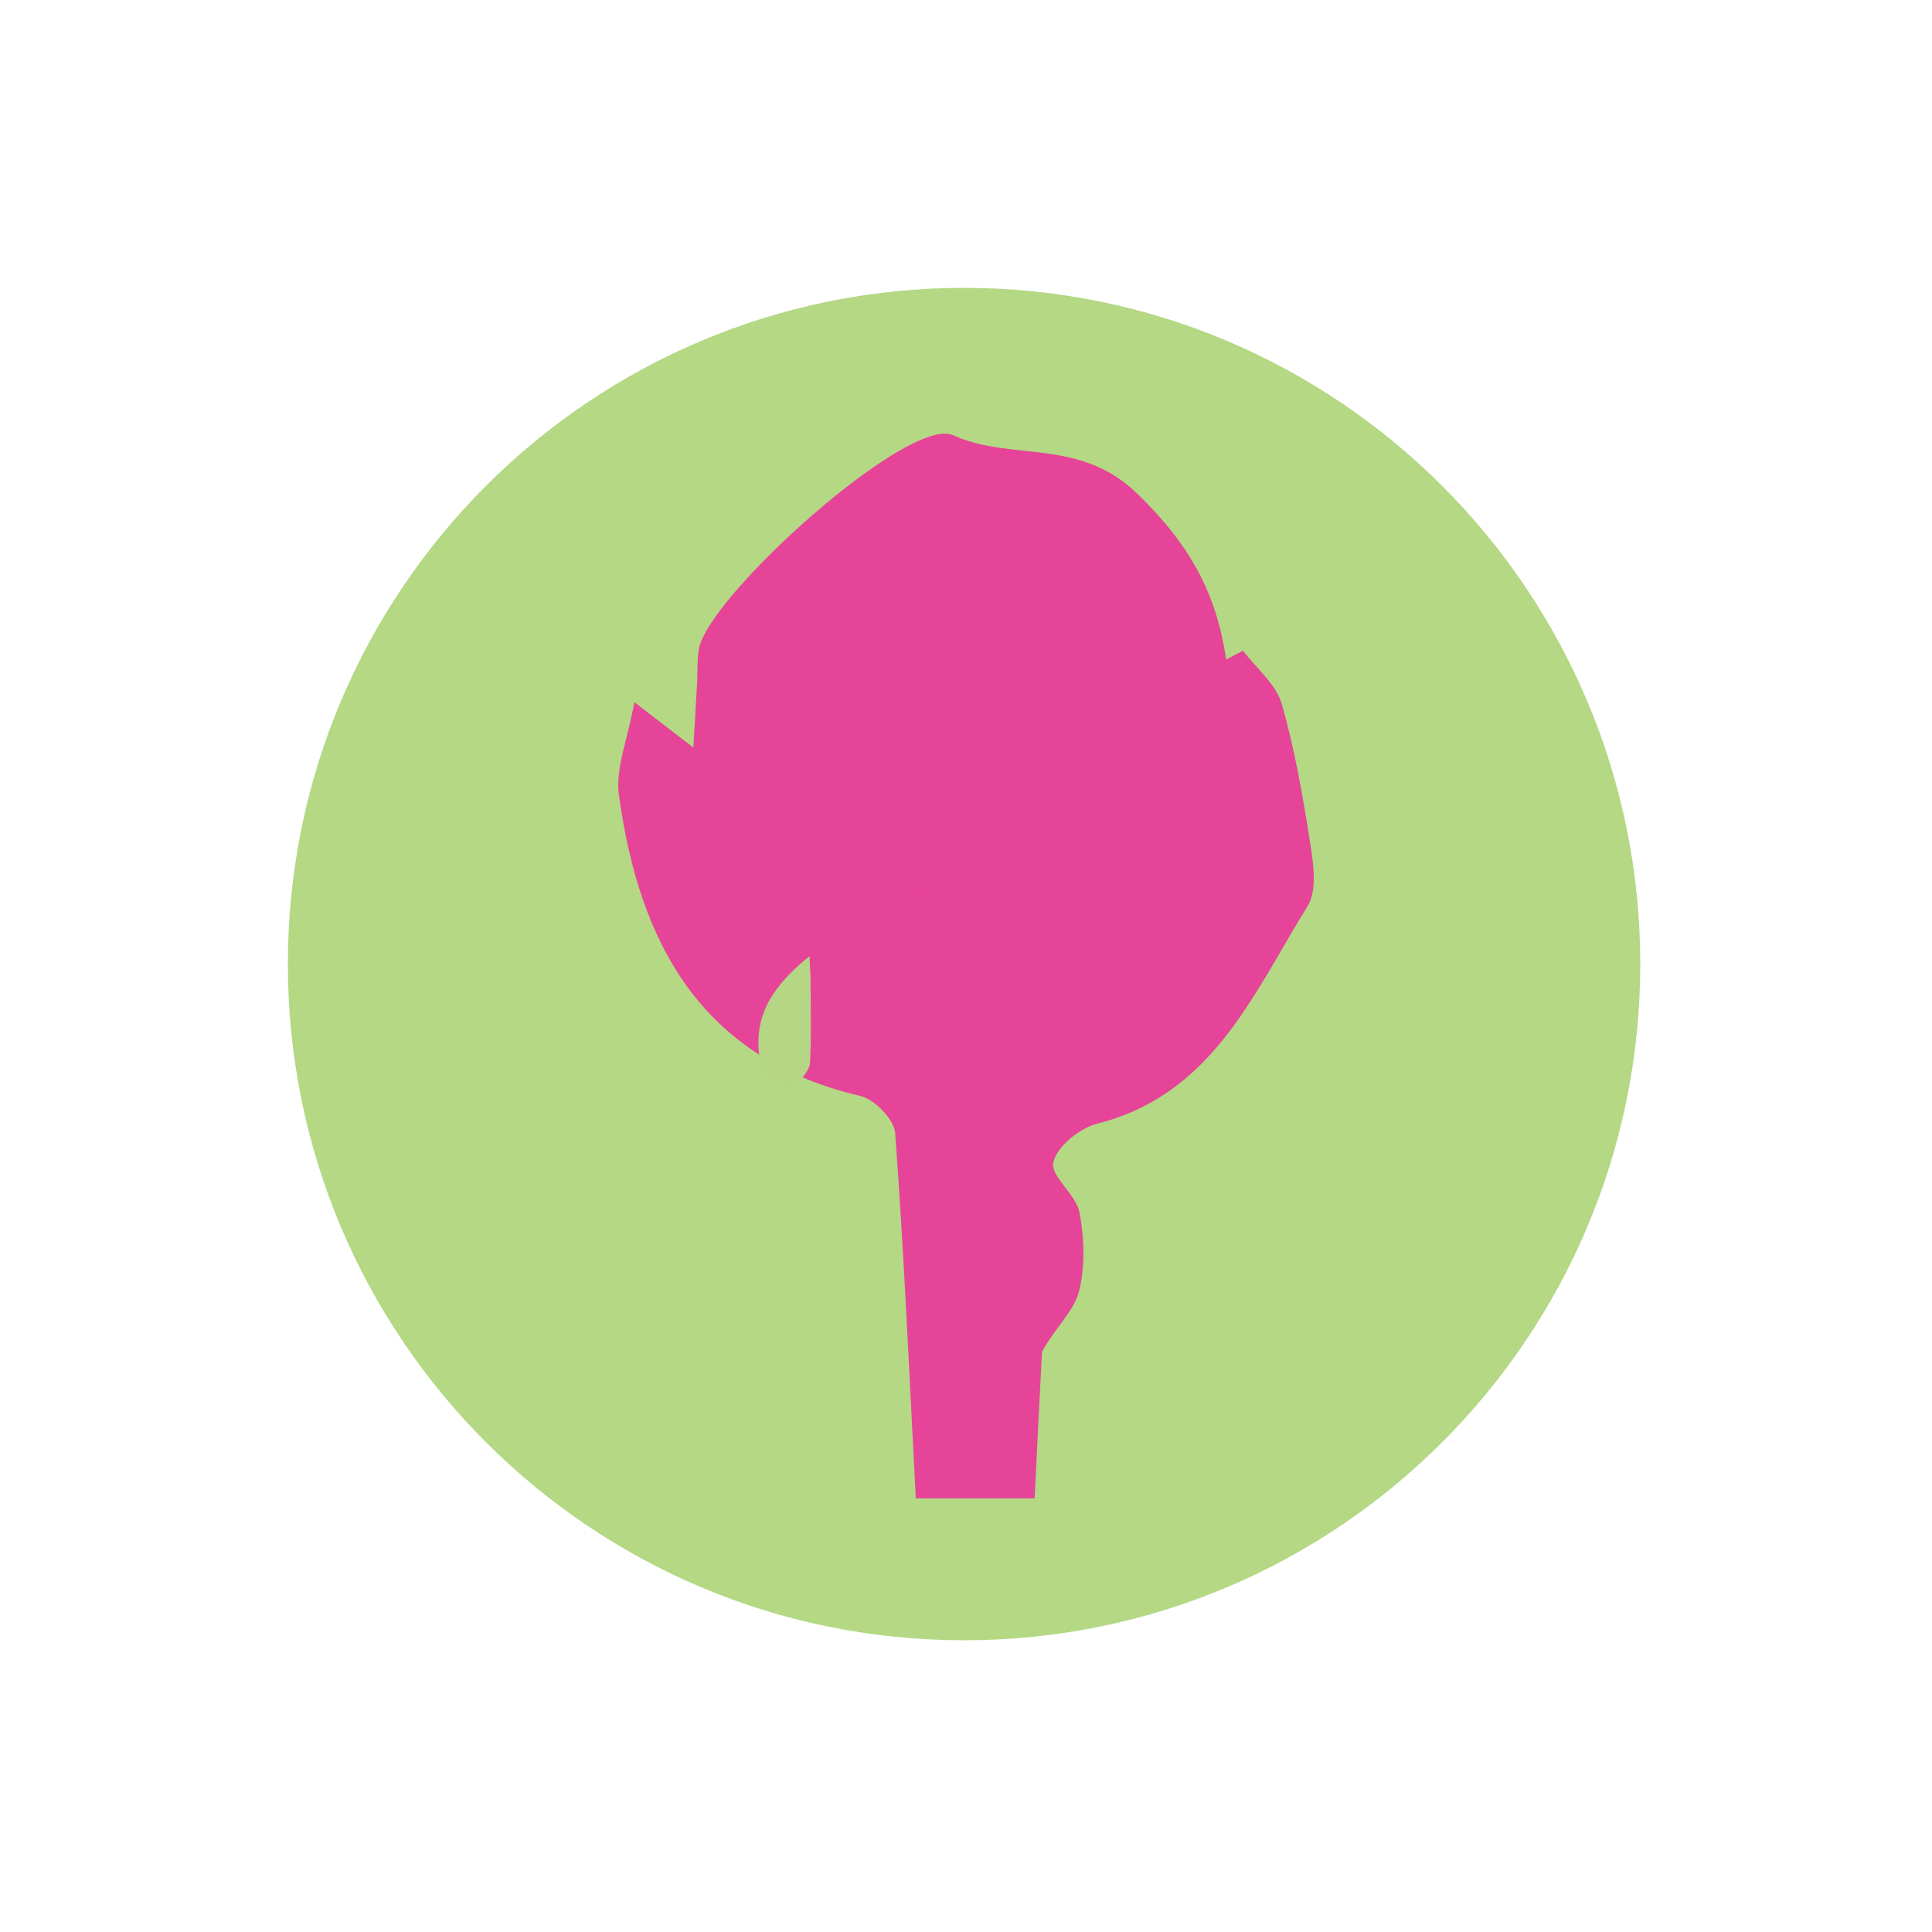
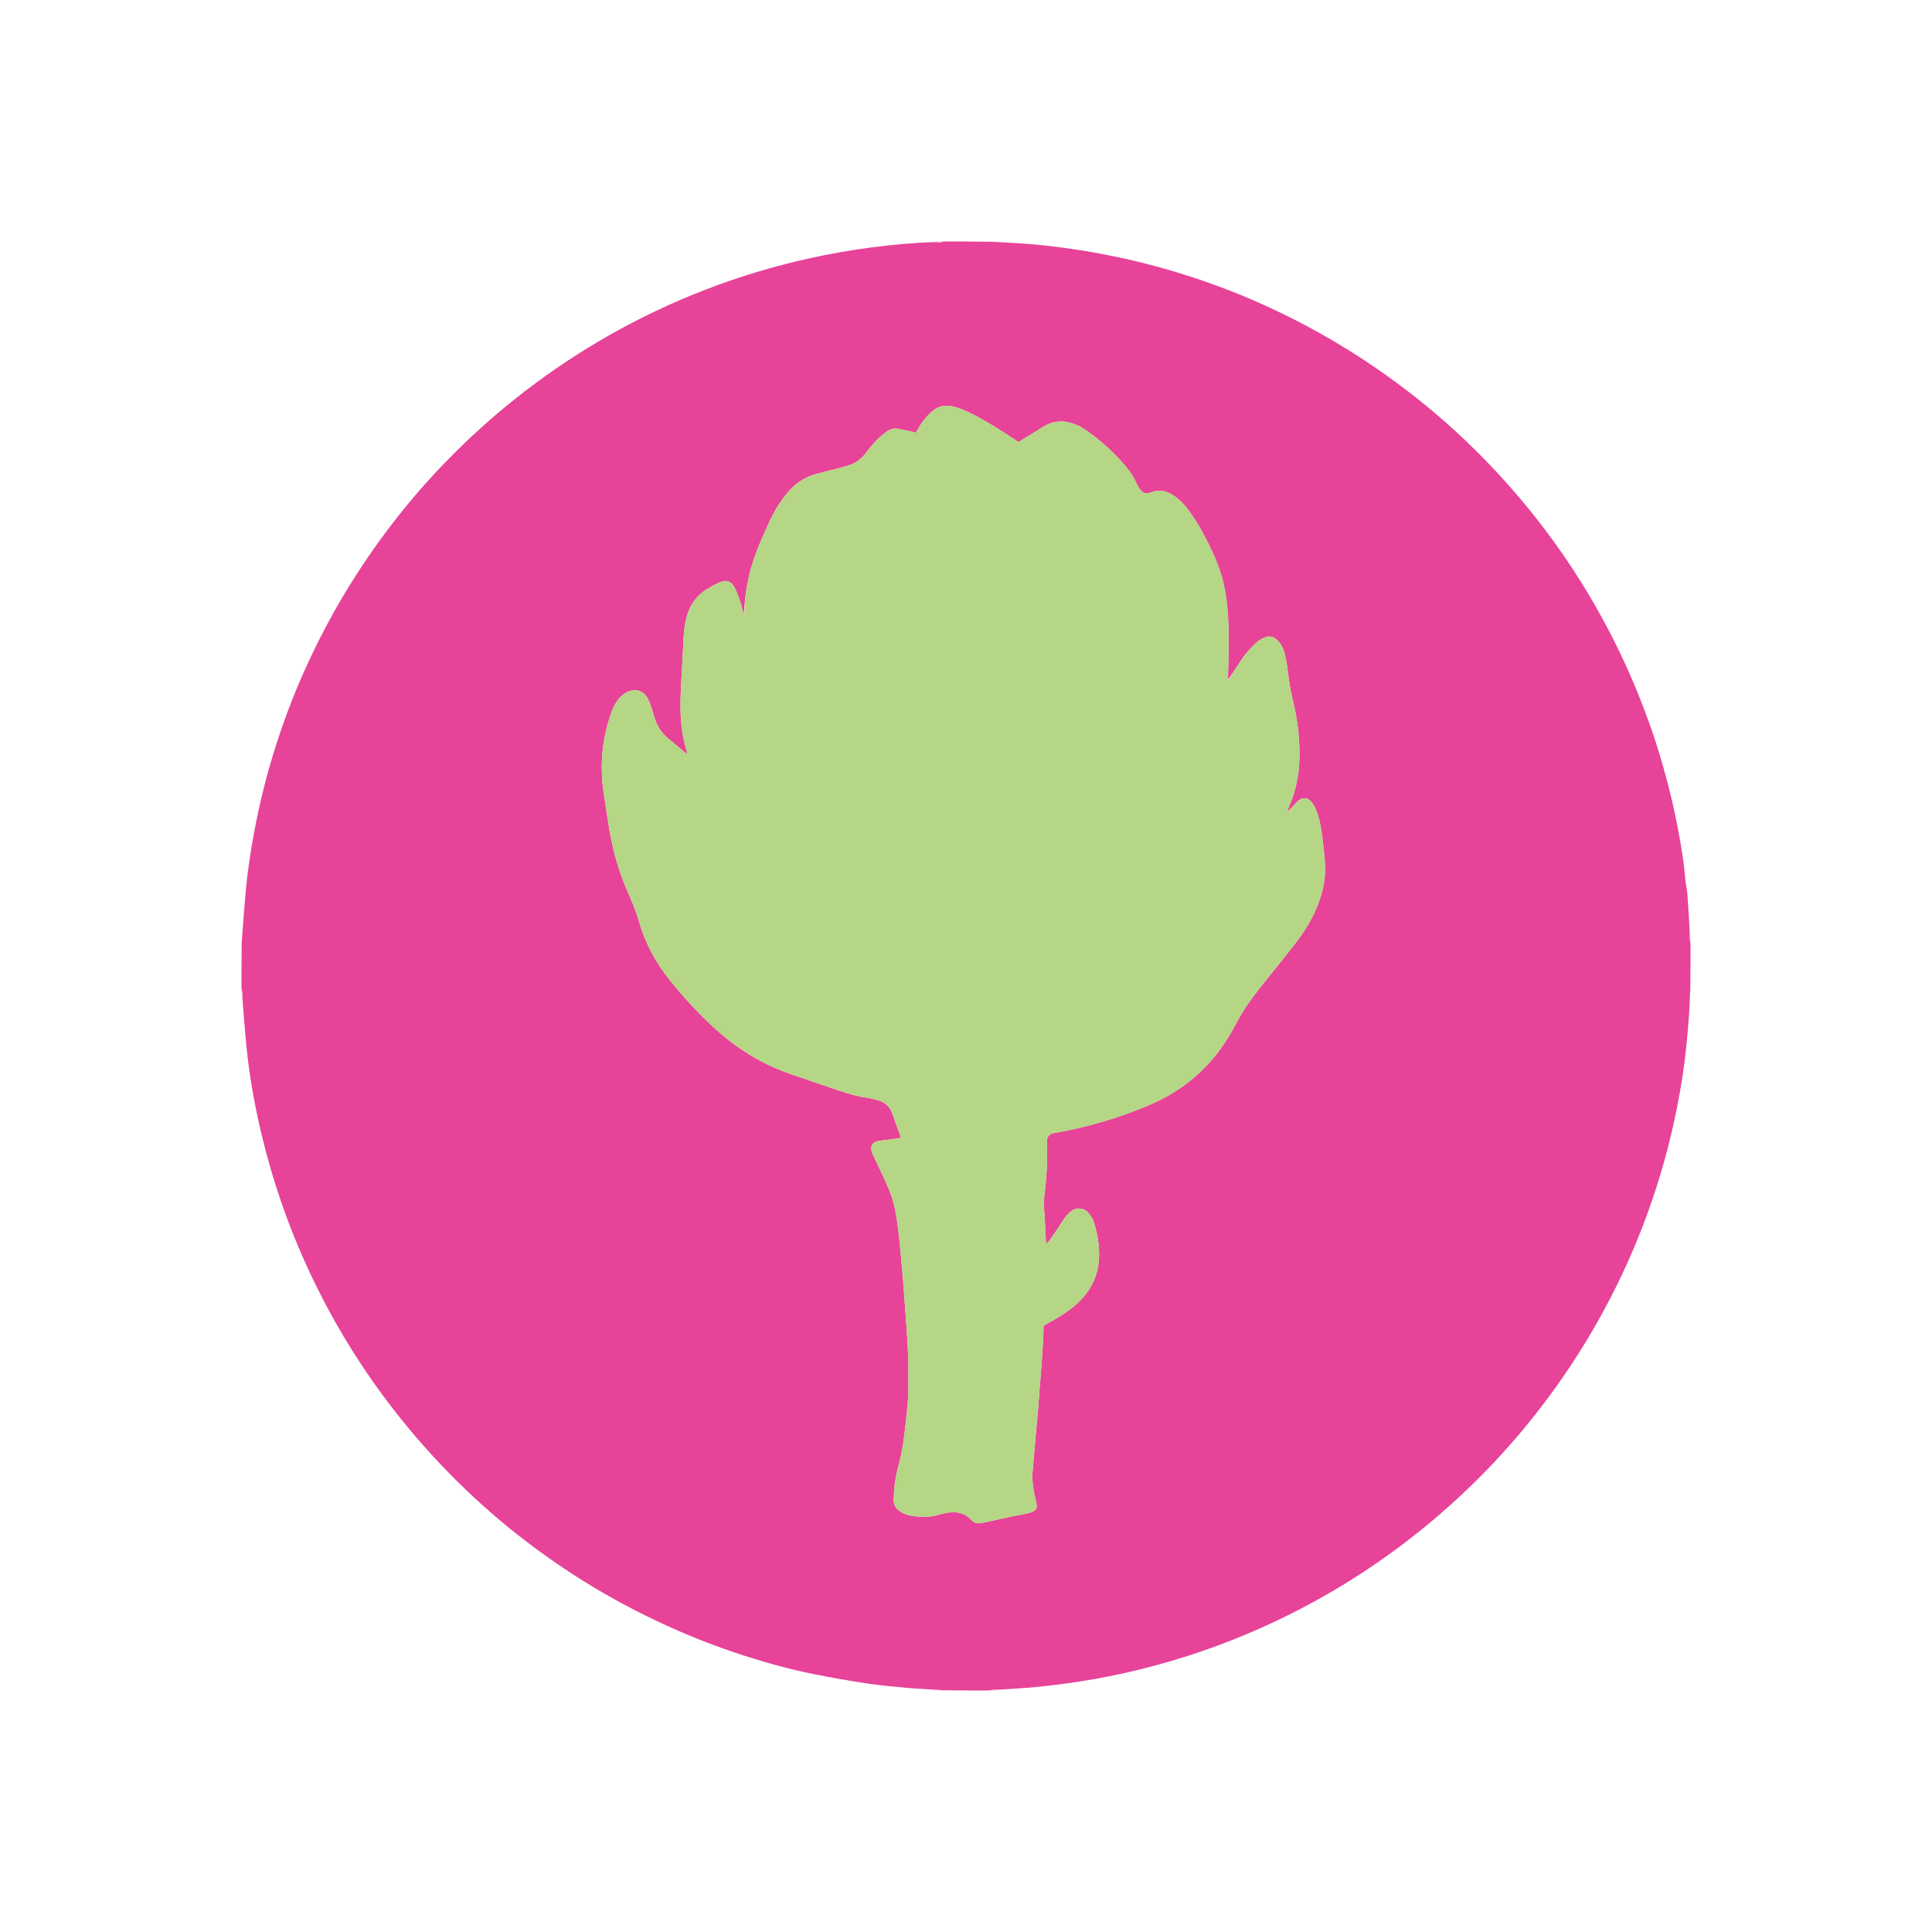
- <svg xmlns="http://www.w3.org/2000/svg" viewBox="0 0 500 500">
-   <circle cx="249.5" cy="249.5" r="175" fill="#B4D884">
-     </circle>
-   <path fill="none" opacity="1" stroke="none" d="M 277.968 425.5 C 278.113 424.837 278.659 423.68 279.351 423.584 C 292.873 421.715 305.772 417.785 318.355 412.537 C 341.996 402.678 362.405 388.203 379.85 369.585 C 391.784 356.85 401.353 342.29 409.085 326.744 C 413.784 317.296 416.938 307.021 420.147 296.914 C 421.943 291.256 422.397 285.177 423.548 279.305 C 423.722 278.42 424.403 277.634 425.174 277.151 C 425.5 326.761 425.5 376.021 425.5 425.5 C 376.479 425.5 327.458 425.5 277.968 425.5 Z" />
-   <path fill="none" opacity="1" stroke="none" d="M 425.5 223.032 C 424.836 222.885 423.676 222.335 423.584 221.643 C 421.786 208.087 417.757 195.196 412.518 182.606 C 402.364 158.206 387.43 137.069 367.809 119.58 C 352.461 105.9 335.326 94.521 315.741 87.545 C 305.545 83.914 295.127 80.897 284.77 77.734 C 282.196 76.947 279.467 76.668 277.154 75.828 C 326.76 75.5 376.02 75.5 425.5 75.5 C 425.5 124.521 425.5 173.542 425.5 223.032 Z" />
-   <path fill="none" opacity="1" stroke="none" d="M 75.5 277.969 C 76.162 278.118 77.331 278.676 77.413 279.363 C 79 292.667 82.999 305.289 88.079 317.604 C 98.298 342.381 113.479 363.77 133.328 381.643 C 144.378 391.592 156.685 400.022 170.086 406.67 C 182.362 412.76 194.778 418.384 208.496 420.64 C 213.816 421.515 218.968 423.415 223.848 425.174 C 174.239 425.5 124.979 425.5 75.5 425.5 C 75.5 376.48 75.5 327.459 75.5 277.969 Z" />
-   <path fill="none" opacity="1" stroke="none" d="M 223.031 75.5 C 222.88 76.164 222.323 77.33 221.632 77.415 C 208.162 79.08 195.436 83.207 182.929 88.353 C 158.392 98.449 137.364 113.542 119.62 133.066 C 109.492 144.21 101.273 156.83 94.156 170.178 C 86.308 184.896 81.831 200.742 77.596 216.703 C 76.946 219.154 76.627 221.693 75.827 223.846 C 75.5 174.24 75.5 124.98 75.5 75.5 C 124.52 75.5 173.541 75.5 223.031 75.5 Z" />
-   <path fill="none" opacity="1" stroke="none" d="M 228.25 75.5 C 228.099 75.66 227.699 75.819 227.399 75.739 C 227.5 75.5 228 75.5 228.25 75.5 Z" />
-   <path fill="none" opacity="1" stroke="none" d="M 75.5 227.75 C 75.647 227.744 75.794 227.987 75.72 228.365 C 75.5 228.5 75.5 228 75.5 227.75 Z" />
-   <path fill="#E64498" opacity="1" stroke="none" d="M 269.677 349.779 C 268.964 362.931 268.406 374.581 267.776 387.772 C 256.21 387.772 245.525 387.772 237.004 387.772 C 235.294 355.148 233.954 324.159 231.668 293.237 C 231.412 289.733 226.354 284.499 222.686 283.642 C 181.264 273.952 165.392 243.884 160.168 205.696 C 159.236 198.908 162.405 191.555 164.175 181.725 C 170.855 186.866 174.586 189.735 179.446 193.472 C 179.819 187.007 180.131 181.905 180.41 176.8 C 180.567 173.866 180.364 170.873 180.863 168.006 C 183.28 154.211 235.229 107.43 246.662 112.63 C 261.917 119.561 279.242 113.073 294.458 127.887 C 307.933 140.999 314.824 153.52 317.32 170.684 C 318.771 169.919 320.227 169.155 321.679 168.395 C 325.13 172.943 330.218 177.021 331.701 182.141 C 335.169 194.147 337.264 206.602 339.196 218.99 C 339.992 224.081 340.81 230.636 338.396 234.527 C 324.376 257.084 313.881 283.228 283.94 290.813 C 279.386 291.965 273.514 296.729 272.6 300.801 C 271.798 304.388 278.456 309.073 279.356 313.747 C 280.628 320.377 280.881 327.757 279.231 334.215 C 277.911 339.37 273.094 343.628 269.677 349.779 Z" />
-   <path fill="#E83599" opacity="1" stroke="none" d="M 237.471 232.155 C 237.315 231.949 237.197 231.421 237.226 230.722 C 237.418 230.977 237.464 231.405 237.471 232.155 Z" />
-   <path fill="#B5D684" opacity="1" stroke="none" d="M 206.022 281.021 C 199.494 281.11 197.273 279.092 196.501 273.18 C 195.057 262.116 200.7 254.578 209.501 247.438 C 209.615 249.959 209.763 251.806 209.77 253.653 C 209.797 260.791 210.02 267.942 209.624 275.057 C 209.512 277.056 207.53 278.95 206.022 281.021 Z" />
+ <svg xmlns="http://www.w3.org/2000/svg" viewBox="0 0 200 200">
+   <g transform="matrix(1, 0, 0, 1, -150, -150)">
+     <path fill="#E74398" opacity="1" stroke="none" d="M 252.368 325 C 250.839 325 249.309 325 247.721 324.978 C 247.322 324.944 246.982 324.932 246.611 324.909 C 245.68 324.842 244.778 324.809 243.881 324.725 C 242.516 324.599 241.147 324.483 239.792 324.279 C 237.946 324.001 236.106 323.676 234.275 323.312 C 231.805 322.823 229.38 322.149 226.984 321.375 C 224.103 320.445 221.289 319.345 218.543 318.068 C 216.56 317.146 214.616 316.148 212.72 315.059 C 210.259 313.645 207.889 312.094 205.602 310.413 C 202.945 308.461 200.429 306.341 198.056 304.055 C 196.508 302.565 195.024 301.012 193.608 299.394 C 191.572 297.067 189.683 294.628 187.946 292.072 C 185.747 288.838 183.822 285.449 182.152 281.912 C 181.023 279.52 180.026 277.075 179.159 274.577 C 178.363 272.284 177.685 269.957 177.117 267.596 C 176.471 264.916 175.962 262.21 175.635 259.475 C 175.427 257.738 175.316 255.99 175.163 254.247 C 175.139 253.969 175.126 253.691 175.105 253.379 C 175.099 253.16 175.105 252.974 175.088 252.79 C 175.074 252.648 175.03 252.508 175 252.368 C 175 250.788 175 249.208 175.022 247.569 C 175.08 246.929 175.108 246.347 175.154 245.767 C 175.253 244.491 175.346 243.214 175.469 241.939 C 175.652 240.031 175.945 238.138 176.291 236.253 C 176.864 233.139 177.632 230.075 178.6 227.061 C 179.408 224.542 180.342 222.07 181.416 219.652 C 182.397 217.444 183.477 215.285 184.665 213.18 C 186.059 210.71 187.59 208.327 189.252 206.027 C 191.287 203.212 193.506 200.549 195.915 198.047 C 197.608 196.288 199.378 194.608 201.234 193.019 C 203.972 190.676 206.859 188.537 209.899 186.606 C 212.562 184.913 215.324 183.401 218.18 182.058 C 220.561 180.939 222.995 179.948 225.481 179.088 C 228.126 178.174 230.813 177.408 233.545 176.797 C 235.728 176.309 237.928 175.912 240.146 175.622 C 242.299 175.341 244.461 175.137 246.668 175.067 C 247.013 175.044 247.333 175.156 247.632 175 C 249.212 175 250.792 175 252.432 175.022 C 252.808 175.05 253.126 175.056 253.478 175.067 C 254.222 175.112 254.933 175.146 255.642 175.193 C 257.481 175.315 259.31 175.525 261.132 175.796 C 264.026 176.225 266.885 176.821 269.71 177.585 C 272.51 178.343 275.255 179.263 277.948 180.339 C 280.393 181.316 282.773 182.432 285.101 183.661 C 287.126 184.729 289.095 185.893 291.012 187.145 C 292.663 188.223 294.268 189.365 295.831 190.569 C 297.996 192.238 300.066 194.02 302.032 195.918 C 303.469 197.304 304.852 198.743 306.177 200.239 C 308.329 202.668 310.319 205.222 312.142 207.905 C 314.318 211.109 316.228 214.464 317.884 217.965 C 319.036 220.403 320.052 222.895 320.936 225.441 C 321.755 227.795 322.443 230.188 323.02 232.612 C 323.513 234.688 323.913 236.783 324.225 238.894 C 324.295 239.371 324.347 239.85 324.399 240.329 C 324.432 240.627 324.437 240.928 324.477 241.226 C 324.534 241.662 324.643 242.094 324.675 242.532 C 324.774 243.873 324.848 245.217 324.927 246.595 C 324.923 246.821 324.913 247.012 324.926 247.201 C 324.936 247.346 324.974 247.489 325 247.632 C 325 249.187 325 250.741 324.979 252.356 C 324.926 253.266 324.914 254.118 324.855 254.966 C 324.775 256.129 324.67 257.291 324.554 258.451 C 324.351 260.472 324.027 262.475 323.638 264.469 C 322.894 268.29 321.854 272.03 320.52 275.687 C 319.031 279.768 317.199 283.689 315.025 287.45 C 313.42 290.227 311.645 292.888 309.701 295.439 C 307.951 297.736 306.076 299.926 304.073 302.004 C 302.406 303.734 300.66 305.385 298.833 306.947 C 296.144 309.247 293.313 311.356 290.329 313.258 C 287.346 315.159 284.243 316.84 281.021 318.303 C 278.16 319.603 275.23 320.719 272.229 321.646 C 268.324 322.853 264.346 323.737 260.295 324.283 C 258.532 324.52 256.765 324.707 254.99 324.814 C 254.471 324.845 253.953 324.884 253.399 324.919 C 253.201 324.921 253.037 324.912 252.874 324.926 C 252.704 324.94 252.536 324.974 252.368 325 M 257.493 295.302 C 257.516 295.069 257.538 294.836 257.58 294.576 C 257.576 294.534 257.572 294.492 257.57 294.384 C 257.762 292.002 257.981 289.623 258.034 287.238 C 258.396 287.034 258.741 286.844 259.082 286.646 C 260.009 286.109 260.904 285.528 261.678 284.778 C 262.935 283.558 263.662 282.09 263.766 280.328 C 263.844 279.001 263.614 277.715 263.213 276.46 C 263.115 276.154 262.924 275.864 262.721 275.611 C 262.457 275.281 262.086 275.112 261.652 275.105 C 261.249 275.099 260.952 275.314 260.676 275.564 C 260.274 275.927 260.006 276.392 259.717 276.842 C 259.388 277.355 259.04 277.857 258.69 278.357 C 258.6 278.486 258.472 278.591 258.304 278.767 C 258.284 278.56 258.268 278.439 258.261 278.317 C 258.209 277.339 258.177 276.36 258.099 275.384 C 258.055 274.835 258.05 274.296 258.116 273.75 C 258.338 271.917 258.469 270.079 258.367 268.231 C 258.338 267.715 258.62 267.37 259.13 267.285 C 259.23 267.268 259.332 267.262 259.432 267.243 C 262.793 266.616 266.051 265.66 269.191 264.295 C 273.099 262.597 275.958 259.808 277.91 256.049 C 278.109 255.665 278.324 255.289 278.548 254.92 C 279.242 253.774 280.058 252.716 280.893 251.673 C 281.982 250.312 283.089 248.964 284.151 247.583 C 285.092 246.359 285.89 245.042 286.452 243.595 C 286.994 242.201 287.269 240.76 287.153 239.262 C 287.086 238.388 286.989 237.515 286.884 236.643 C 286.78 235.784 286.639 234.928 286.339 234.113 C 286.209 233.758 286.044 233.402 285.824 233.098 C 285.385 232.491 284.748 232.484 284.238 233.039 C 283.929 233.375 283.623 233.714 283.283 234.026 C 283.272 234.017 283.261 234.009 283.26 233.945 C 283.299 233.851 283.338 233.757 283.378 233.664 C 284.045 232.094 284.456 230.467 284.51 228.755 C 284.572 226.813 284.387 224.898 283.947 223.005 C 283.68 221.855 283.438 220.7 283.317 219.52 C 283.252 218.891 283.129 218.264 282.983 217.648 C 282.864 217.152 282.63 216.695 282.274 216.315 C 281.883 215.897 281.403 215.781 280.886 216.007 C 280.565 216.147 280.242 216.333 279.994 216.575 C 279.541 217.017 279.101 217.484 278.732 217.996 C 278.191 218.748 277.718 219.548 277.174 220.301 C 277.159 220.295 277.143 220.288 277.126 220.212 C 277.128 220.033 277.127 219.855 277.132 219.677 C 277.184 217.68 277.246 215.684 277.117 213.687 C 277.024 212.262 276.834 210.851 276.416 209.482 C 275.9 207.794 275.107 206.227 274.252 204.693 C 273.919 204.094 273.532 203.523 273.138 202.961 C 272.713 202.355 272.213 201.81 271.608 201.374 C 270.851 200.828 270.046 200.613 269.132 200.979 C 268.644 201.174 268.275 201.037 267.971 200.606 C 267.847 200.431 267.735 200.241 267.652 200.043 C 267.392 199.427 267.027 198.877 266.604 198.366 C 265.361 196.869 263.932 195.573 262.326 194.475 C 262.045 194.282 261.741 194.11 261.426 193.981 C 260.283 193.513 259.152 193.477 258.06 194.147 C 257.323 194.599 256.584 195.048 255.847 195.5 C 255.708 195.585 255.572 195.675 255.434 195.763 C 255.307 195.68 255.2 195.613 255.095 195.543 C 253.732 194.628 252.352 193.742 250.892 192.986 C 250.18 192.618 249.459 192.264 248.671 192.088 C 248.378 192.023 248.066 191.99 247.768 192.013 C 247.096 192.066 246.59 192.458 246.135 192.918 C 245.685 193.372 245.327 193.898 245.006 194.45 C 244.937 194.567 244.862 194.681 244.787 194.802 C 244.623 194.755 244.491 194.71 244.356 194.68 C 243.898 194.58 243.439 194.476 242.978 194.39 C 242.527 194.306 242.122 194.438 241.757 194.704 C 241.623 194.801 241.494 194.904 241.365 195.008 C 240.677 195.565 240.121 196.245 239.589 196.945 C 239.152 197.52 238.595 197.922 237.912 198.15 C 237.671 198.23 237.428 198.308 237.183 198.372 C 236.298 198.603 235.409 198.823 234.525 199.058 C 233.332 199.375 232.347 200.031 231.553 200.965 C 231.208 201.371 230.892 201.806 230.602 202.252 C 229.997 203.183 229.556 204.2 229.104 205.211 C 228.448 206.676 227.866 208.165 227.513 209.738 C 227.242 210.946 227.093 212.168 227.015 213.408 C 226.988 213.411 226.961 213.414 226.917 213.361 C 226.82 212.992 226.749 212.614 226.622 212.255 C 226.445 211.754 226.269 211.243 226.014 210.78 C 225.667 210.147 225.198 210 224.531 210.274 C 224.122 210.443 223.733 210.666 223.348 210.888 C 222.149 211.579 221.399 212.612 221.058 213.948 C 220.85 214.766 220.778 215.601 220.742 216.442 C 220.714 217.116 220.676 217.789 220.642 218.463 C 220.576 219.784 220.482 221.105 220.451 222.427 C 220.407 224.254 220.556 226.064 221.111 227.82 C 221.127 227.87 221.113 227.929 221.113 228.056 C 220.388 227.455 219.705 226.906 219.043 226.335 C 218.39 225.77 217.972 225.05 217.729 224.225 C 217.618 223.846 217.517 223.464 217.383 223.094 C 217.267 222.773 217.146 222.444 216.965 222.158 C 216.554 221.507 215.857 221.293 215.133 221.551 C 214.728 221.696 214.397 221.948 214.117 222.271 C 213.727 222.721 213.473 223.248 213.275 223.801 C 212.334 226.428 212.088 229.127 212.467 231.885 C 212.618 232.981 212.805 234.072 212.968 235.167 C 213.319 237.53 213.901 239.827 214.858 242.025 C 215.334 243.12 215.817 244.214 216.144 245.37 C 216.783 247.63 217.887 249.654 219.349 251.481 C 220.743 253.222 222.252 254.86 223.896 256.369 C 226.181 258.466 228.753 260.102 231.691 261.13 C 233.443 261.742 235.203 262.332 236.96 262.929 C 237.852 263.231 238.752 263.498 239.69 263.626 C 240.078 263.679 240.461 263.785 240.842 263.884 C 241.566 264.072 242.092 264.5 242.354 265.213 C 242.656 266.036 242.947 266.863 243.241 267.689 C 243.248 267.708 243.229 267.735 243.211 267.8 C 242.92 267.846 242.611 267.9 242.301 267.941 C 241.834 268.004 241.362 268.033 240.901 268.122 C 240.3 268.237 240.061 268.689 240.262 269.261 C 240.308 269.393 240.366 269.52 240.425 269.647 C 240.929 270.732 241.451 271.808 241.93 272.903 C 242.169 273.448 242.373 274.017 242.513 274.594 C 242.876 276.092 243.041 277.626 243.187 279.157 C 243.375 281.12 243.537 283.086 243.674 285.053 C 243.845 287.502 244.066 289.949 244.034 292.408 C 244.024 293.184 244.059 293.963 244.004 294.736 C 243.921 295.902 243.794 297.067 243.654 298.228 C 243.514 299.403 243.335 300.573 243.011 301.715 C 242.686 302.861 242.553 304.031 242.51 305.218 C 242.492 305.726 242.7 306.117 243.088 306.398 C 243.339 306.581 243.635 306.727 243.933 306.816 C 244.623 307.022 245.34 307.009 246.053 307.001 C 246.673 306.994 247.246 306.759 247.843 306.638 C 248.867 306.43 249.822 306.532 250.576 307.364 C 250.808 307.619 251.099 307.716 251.437 307.678 C 251.575 307.662 251.714 307.641 251.85 307.612 C 252.745 307.419 253.638 307.218 254.533 307.028 C 255.204 306.885 255.884 306.779 256.549 306.613 C 257.303 306.425 257.432 306.131 257.24 305.384 C 256.982 304.383 256.81 303.362 256.893 302.325 C 257.075 300.055 257.286 297.788 257.504 295.493 C 257.5 295.451 257.495 295.409 257.493 295.302 Z" />
+     <path fill="none" opacity="1" stroke="none" d="M 253.434 324.92 C 253.953 324.884 254.471 324.845 254.99 324.814 C 256.765 324.707 258.532 324.52 260.295 324.283 C 264.346 323.737 268.324 322.853 272.229 321.646 C 275.23 320.719 278.16 319.603 281.021 318.303 C 284.243 316.84 287.346 315.159 290.329 313.258 C 293.313 311.356 296.144 309.247 298.833 306.947 C 300.66 305.385 302.406 303.734 304.073 302.004 C 306.076 299.926 307.951 297.736 309.701 295.439 C 311.645 292.888 313.42 290.227 315.025 287.45 C 317.199 283.689 319.031 279.768 320.52 275.687 C 321.854 272.03 322.894 268.29 323.638 264.469 C 324.027 262.475 324.351 260.472 324.554 258.451 C 324.67 257.291 324.775 256.129 324.855 254.966 C 324.914 254.118 324.926 253.266 324.979 252.392 C 325 276.573 325 300.778 325 325 C 301.17 325 277.339 325 253.472 324.98 C 253.434 324.947 253.434 324.933 253.434 324.92 Z" />
+     <path fill="#F6BFDA" opacity="1" stroke="none" d="M 253.399 324.919 C 253.434 324.933 253.434 324.947 253.436 324.98 C 253.104 325 252.771 325 252.403 325 C 252.536 324.974 252.704 324.94 252.874 324.926 C 253.037 324.912 253.201 324.921 253.399 324.919 Z" />
+     <path fill="#F6BFDA" opacity="1" stroke="none" d="M 246.675 325 C 246.64 324.987 246.641 324.973 246.642 324.94 C 246.982 324.932 247.322 324.944 247.685 324.978 C 247.376 325 247.043 325 246.675 325 Z" />
+     <path fill="#F8CBE1" opacity="1" stroke="none" d="M 175.105 253.379 C 175.09 253.417 175.072 253.422 175.027 253.432 C 175 253.104 175 252.771 175 252.403 C 175.03 252.508 175.074 252.648 175.088 252.79 C 175.105 252.974 175.099 253.16 175.105 253.379 Z" />
+     <path fill="#F6BFDA" opacity="1" stroke="none" d="M 324.927 246.595 C 324.931 246.559 324.965 246.562 324.983 246.562 C 325 246.896 325 247.229 325 247.597 C 324.974 247.489 324.936 247.346 324.926 247.201 C 324.913 247.012 324.923 246.821 324.927 246.595 Z" />
+     <path fill="#F6BFDA" opacity="1" stroke="none" d="M 253.402 175 C 253.437 175 253.441 175.031 253.442 175.047 C 253.126 175.056 252.808 175.05 252.467 175.022 C 252.751 175 253.059 175 253.402 175 Z" />
+     <path fill="#F6BFDA" opacity="1" stroke="none" d="M 246.668 175.067 C 246.633 175.063 246.635 175.031 246.637 175.016 C 246.947 175 247.254 175 247.597 175 C 247.333 175.156 247.013 175.044 246.668 175.067 Z" />
+     <path opacity="1" stroke="none" d="M 277.216 220.328 C 277.718 219.548 278.191 218.748 278.732 217.996 C 279.101 217.484 279.541 217.017 279.994 216.575 C 280.242 216.333 280.565 216.147 280.886 216.007 C 281.403 215.781 281.883 215.897 282.274 216.315 C 282.63 216.695 282.864 217.152 282.983 217.648 C 283.129 218.264 283.252 218.891 283.317 219.52 C 283.438 220.7 283.68 221.855 283.947 223.005 C 284.387 224.898 284.572 226.813 284.51 228.755 C 284.456 230.467 284.045 232.094 283.378 233.664 C 283.338 233.757 283.299 233.851 283.246 233.988 C 283.239 234.062 283.247 234.093 283.254 234.123 C 283.274 234.1 283.295 234.076 283.315 234.052 C 283.623 233.714 283.929 233.375 284.238 233.039 C 284.748 232.484 285.385 232.491 285.824 233.098 C 286.044 233.402 286.209 233.758 286.339 234.113 C 286.639 234.928 286.78 235.784 286.884 236.643 C 286.989 237.515 287.086 238.388 287.153 239.262 C 287.269 240.76 286.994 242.201 286.452 243.595 C 285.89 245.042 285.092 246.359 284.151 247.583 C 283.089 248.964 281.982 250.312 280.893 251.673 C 280.058 252.716 279.242 253.774 278.548 254.92 C 278.324 255.289 278.109 255.665 277.91 256.049 C 275.958 259.808 273.099 262.597 269.191 264.295 C 266.051 265.66 262.793 266.616 259.432 267.243 C 259.332 267.262 259.23 267.268 259.13 267.285 C 258.62 267.37 258.338 267.715 258.367 268.231 C 258.469 270.079 258.338 271.917 258.116 273.75 C 258.05 274.296 258.055 274.835 258.099 275.384 C 258.177 276.36 258.209 277.339 258.261 278.317 C 258.268 278.439 258.284 278.56 258.304 278.767 C 258.472 278.591 258.6 278.486 258.69 278.357 C 259.04 277.857 259.388 277.355 259.717 276.842 C 260.006 276.392 260.274 275.927 260.676 275.564 C 260.952 275.314 261.249 275.099 261.652 275.105 C 262.086 275.112 262.457 275.281 262.721 275.611 C 262.924 275.864 263.115 276.154 263.213 276.46 C 263.614 277.715 263.844 279.001 263.766 280.328 C 263.662 282.09 262.935 283.558 261.678 284.778 C 260.904 285.528 260.009 286.109 259.082 286.646 C 258.741 286.844 258.396 287.034 258.034 287.238 C 257.981 289.623 257.762 292.002 257.559 294.43 C 257.552 294.519 257.557 294.561 257.561 294.603 C 257.538 294.836 257.516 295.069 257.483 295.348 C 257.476 295.435 257.48 295.477 257.485 295.519 C 257.286 297.788 257.075 300.055 256.893 302.325 C 256.81 303.362 256.982 304.383 257.24 305.384 C 257.432 306.131 257.303 306.425 256.549 306.613 C 255.884 306.779 255.204 306.885 254.533 307.028 C 253.638 307.218 252.745 307.419 251.85 307.612 C 251.714 307.641 251.575 307.662 251.437 307.678 C 251.099 307.716 250.808 307.619 250.576 307.364 C 249.822 306.532 248.867 306.43 247.843 306.638 C 247.246 306.759 246.673 306.994 246.053 307.001 C 245.34 307.009 244.623 307.022 243.933 306.816 C 243.635 306.727 243.339 306.581 243.088 306.398 C 242.7 306.117 242.492 305.726 242.51 305.218 C 242.553 304.031 242.686 302.861 243.011 301.715 C 243.335 300.573 243.514 299.403 243.654 298.228 C 243.794 297.067 243.921 295.902 244.004 294.736 C 244.059 293.963 244.024 293.184 244.034 292.408 C 244.066 289.949 243.845 287.502 243.674 285.053 C 243.537 283.086 243.375 281.12 243.187 279.157 C 243.041 277.626 242.876 276.092 242.513 274.594 C 242.373 274.017 242.169 273.448 241.93 272.903 C 241.451 271.808 240.929 270.732 240.425 269.647 C 240.366 269.52 240.308 269.393 240.262 269.261 C 240.061 268.689 240.3 268.237 240.901 268.122 C 241.362 268.033 241.834 268.004 242.301 267.941 C 242.611 267.9 242.92 267.846 243.211 267.8 C 243.229 267.735 243.248 267.708 243.241 267.689 C 242.947 266.863 242.656 266.036 242.354 265.213 C 242.092 264.5 241.566 264.072 240.842 263.884 C 240.461 263.785 240.078 263.679 239.69 263.626 C 238.752 263.498 237.852 263.231 236.96 262.929 C 235.203 262.332 233.443 261.742 231.691 261.13 C 228.753 260.102 226.181 258.466 223.896 256.369 C 222.252 254.86 220.743 253.222 219.349 251.481 C 217.887 249.654 216.783 247.63 216.144 245.37 C 215.817 244.214 215.334 243.12 214.858 242.025 C 213.901 239.827 213.319 237.53 212.968 235.167 C 212.805 234.072 212.618 232.981 212.467 231.885 C 212.088 229.127 212.334 226.428 213.275 223.801 C 213.473 223.248 213.727 222.721 214.117 222.271 C 214.397 221.948 214.728 221.696 215.133 221.551 C 215.857 221.293 216.554 221.507 216.965 222.158 C 217.146 222.444 217.267 222.773 217.383 223.094 C 217.517 223.464 217.618 223.846 217.729 224.225 C 217.972 225.05 218.39 225.77 219.043 226.335 C 219.705 226.906 220.388 227.455 221.113 228.056 C 221.113 227.929 221.127 227.87 221.111 227.82 C 220.556 226.064 220.407 224.254 220.451 222.427 C 220.482 221.105 220.576 219.784 220.642 218.463 C 220.676 217.789 220.714 217.116 220.742 216.442 C 220.778 215.601 220.85 214.766 221.058 213.948 C 221.399 212.612 222.149 211.579 223.348 210.888 C 223.733 210.666 224.122 210.443 224.531 210.274 C 225.198 210 225.667 210.147 226.014 210.78 C 226.269 211.243 226.445 211.754 226.622 212.255 C 226.749 212.614 226.82 212.992 226.922 213.415 C 226.956 213.564 226.985 213.659 227.014 213.754 C 227.038 213.747 227.063 213.74 227.087 213.733 C 227.076 213.623 227.066 213.514 227.056 213.404 C 227.093 212.168 227.242 210.946 227.513 209.738 C 227.866 208.165 228.448 206.676 229.104 205.211 C 229.556 204.2 229.997 203.183 230.602 202.252 C 230.892 201.806 231.208 201.371 231.553 200.965 C 232.347 200.031 233.332 199.375 234.525 199.058 C 235.409 198.823 236.298 198.603 237.183 198.372 C 237.428 198.308 237.671 198.23 237.912 198.15 C 238.595 197.922 239.152 197.52 239.589 196.945 C 240.121 196.245 240.677 195.565 241.365 195.008 C 241.494 194.904 241.623 194.801 241.757 194.704 C 242.122 194.438 242.527 194.306 242.978 194.39 C 243.439 194.476 243.898 194.58 244.356 194.68 C 244.491 194.71 244.623 194.755 244.787 194.802 C 244.862 194.681 244.937 194.567 245.006 194.45 C 245.327 193.898 245.685 193.372 246.135 192.918 C 246.59 192.458 247.096 192.066 247.768 192.013 C 248.066 191.99 248.378 192.023 248.671 192.088 C 249.459 192.264 250.18 192.618 250.892 192.986 C 252.352 193.742 253.732 194.628 255.095 195.543 C 255.2 195.613 255.307 195.68 255.434 195.763 C 255.572 195.675 255.708 195.585 255.847 195.5 C 256.584 195.048 257.323 194.599 258.06 194.147 C 259.152 193.477 260.283 193.513 261.426 193.981 C 261.741 194.11 262.045 194.282 262.326 194.475 C 263.932 195.573 265.361 196.869 266.604 198.366 C 267.027 198.877 267.392 199.427 267.652 200.043 C 267.735 200.241 267.847 200.431 267.971 200.606 C 268.275 201.037 268.644 201.174 269.132 200.979 C 270.046 200.613 270.851 200.828 271.608 201.374 C 272.213 201.81 272.713 202.355 273.138 202.961 C 273.532 203.523 273.919 204.094 274.252 204.693 C 275.107 206.227 275.9 207.794 276.416 209.482 C 276.834 210.851 277.024 212.262 277.117 213.687 C 277.246 215.684 277.184 217.68 277.132 219.677 C 277.127 219.855 277.128 220.033 277.121 220.264 C 277.124 220.339 277.132 220.362 277.139 220.384 C 277.165 220.366 277.19 220.347 277.216 220.328 Z" style="fill: rgb(181, 214, 132);" />
+     <path fill="#EE82B9" opacity="1" stroke="none" d="M 227.035 213.406 C 227.066 213.514 227.076 213.623 227.087 213.733 C 227.063 213.74 227.038 213.747 227.014 213.754 C 226.985 213.659 226.956 213.564 226.931 213.443 C 226.961 213.414 226.988 213.411 227.035 213.406 Z" />
+     <path fill="#F194C3" opacity="1" stroke="none" d="M 257.571 294.589 C 257.557 294.561 257.552 294.519 257.558 294.464 C 257.572 294.492 257.576 294.534 257.571 294.589 Z" />
+     <path fill="#F194C3" opacity="1" stroke="none" d="M 257.494 295.506 C 257.48 295.477 257.476 295.435 257.481 295.38 C 257.495 295.409 257.5 295.451 257.494 295.506 Z" />
+     <path fill="#F194C3" opacity="1" stroke="none" d="M 277.195 220.314 C 277.19 220.347 277.165 220.366 277.139 220.384 C 277.132 220.362 277.124 220.339 277.122 220.299 C 277.143 220.288 277.159 220.295 277.195 220.314 Z" />
+     <path fill="#E74398" opacity="1" stroke="none" d="M 283.299 234.039 C 283.295 234.076 283.274 234.1 283.254 234.123 C 283.247 234.093 283.239 234.062 283.241 234.016 C 283.261 234.009 283.272 234.017 283.299 234.039 Z" />
+   </g>
</svg>
